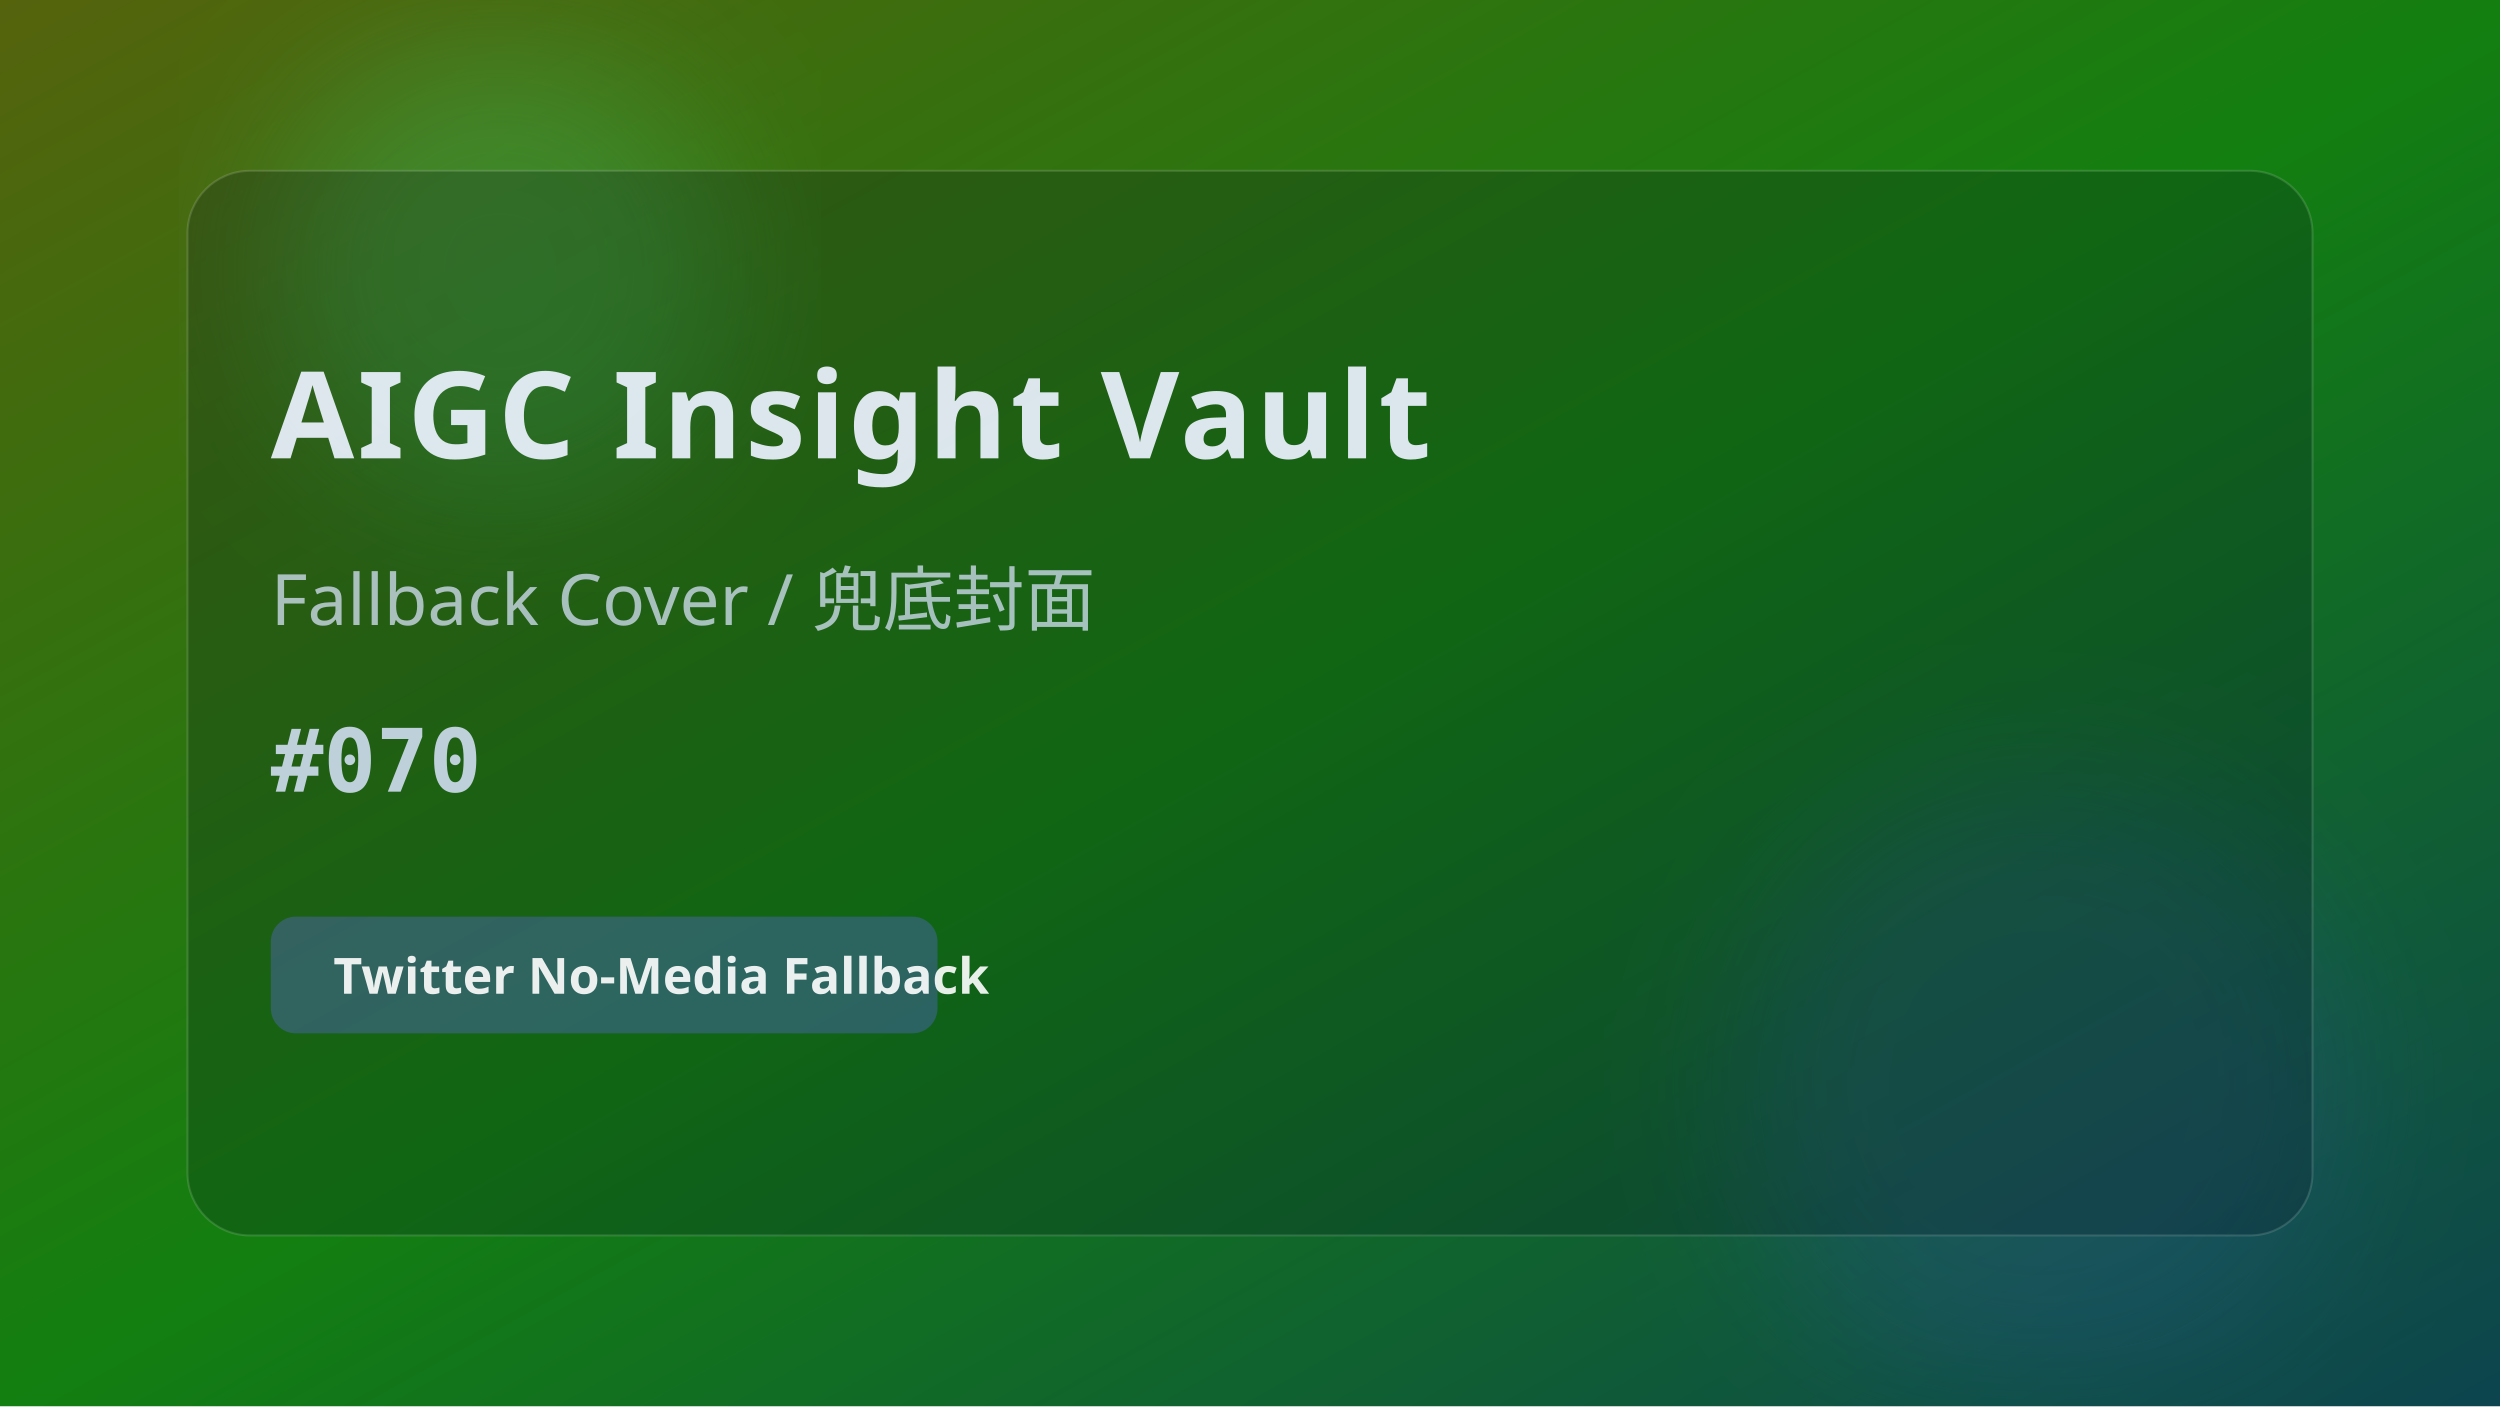
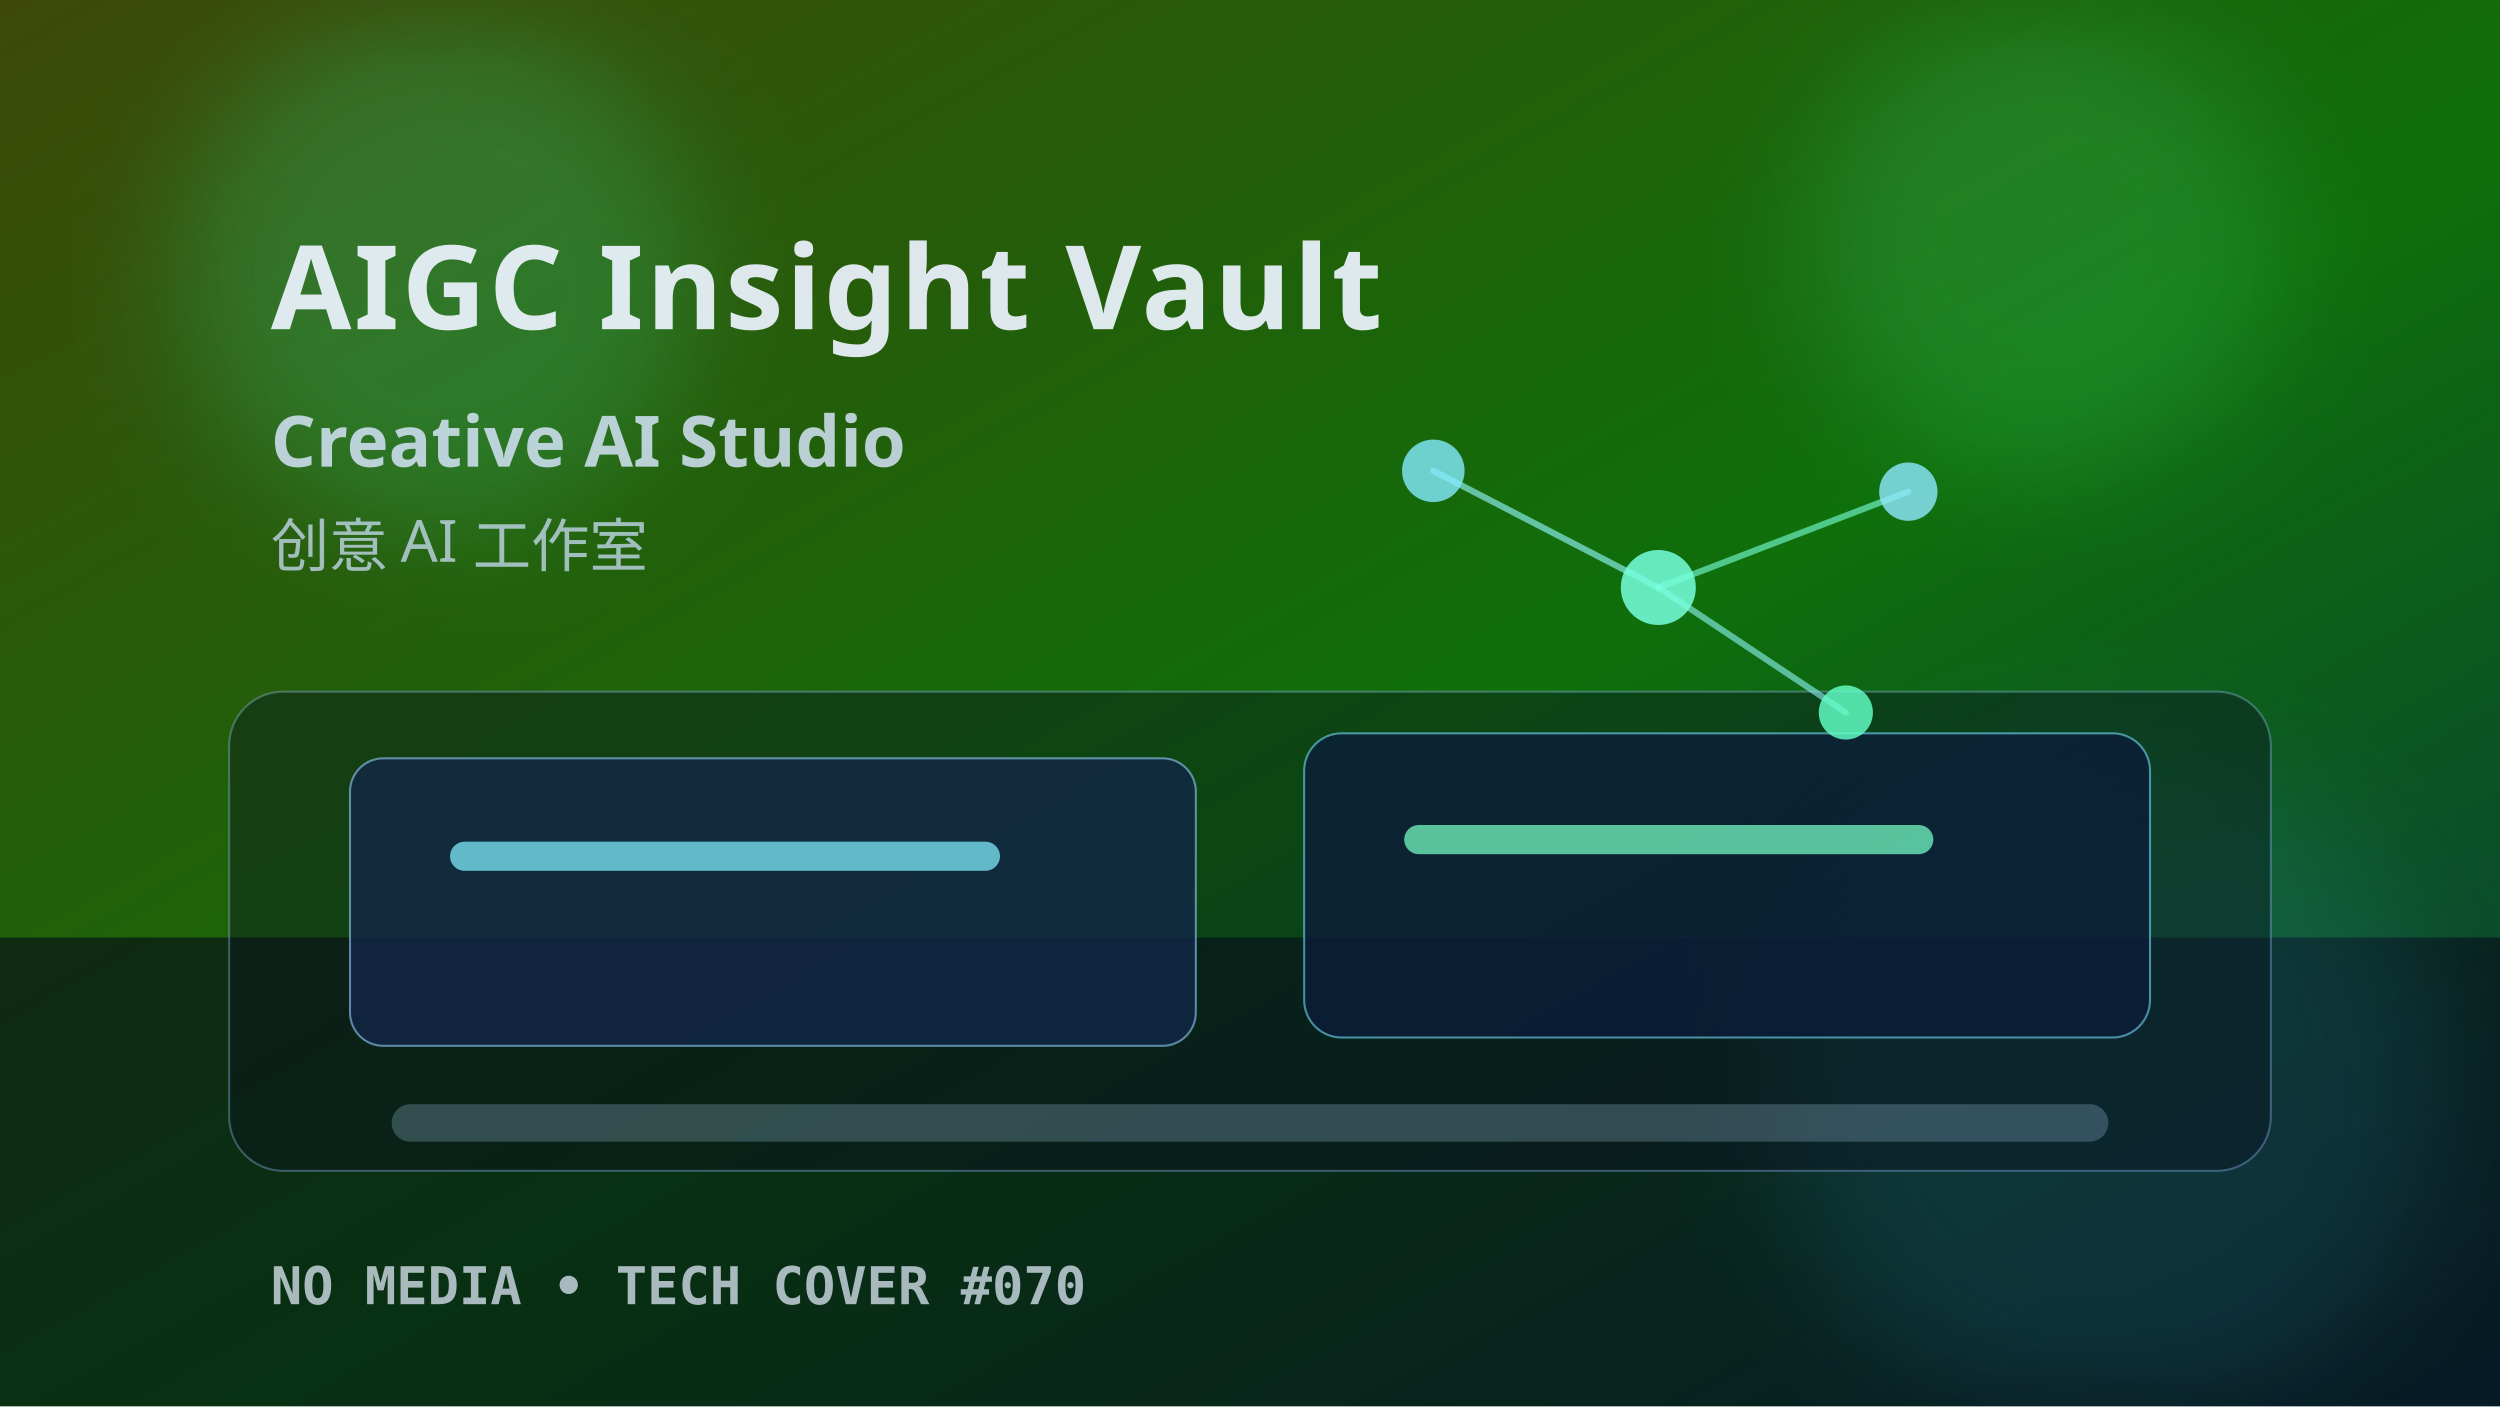
- <svg xmlns="http://www.w3.org/2000/svg" width="1200" height="675" viewBox="0 0 1200 675" role="img" aria-label="AIGC fallback cover 70">
+ <svg xmlns="http://www.w3.org/2000/svg" width="1200" height="675" viewBox="0 0 1200 675" role="img" aria-label="AIGC fallback cover 70" data-scene="creative-studio">
  <defs>
    <linearGradient id="g70" x1="0" y1="0" x2="1" y2="1">
-       <stop offset="0%" stop-color="hsl(70, 76%, 22%)" />
-       <stop offset="50%" stop-color="hsl(118, 78%, 28%)" />
-       <stop offset="100%" stop-color="hsl(190, 72%, 18%)" />
+       <stop offset="0%" stop-color="hsl(70, 78%, 16%)" />
+       <stop offset="55%" stop-color="hsl(118, 82%, 24%)" />
+       <stop offset="100%" stop-color="hsl(190, 74%, 14%)" />
    </linearGradient>
    <filter id="blur" x="-20%" y="-20%" width="140%" height="140%">
-       <feGaussianBlur stdDeviation="36" />
+       <feGaussianBlur stdDeviation="28" />
    </filter>
  </defs>
  <rect width="1200" height="675" fill="url(#g70)" />
-   <circle cx="240" cy="130" r="110" fill="hsl(150, 90%, 60%)" opacity="0.20" filter="url(#blur)" />
-   <circle cx="980" cy="520" r="150" fill="hsl(238, 90%, 62%)" opacity="0.16" filter="url(#blur)" />
-   <rect x="90" y="82" width="1020" height="511" rx="30" fill="rgba(8, 15, 32, 0.22)" stroke="rgba(255,255,255,0.14)" />
-   <text x="130" y="220" fill="rgba(236,242,255,0.92)" font-family="'Segoe UI', 'PingFang SC', 'Microsoft YaHei', sans-serif" font-size="58" font-weight="700" letter-spacing="1.5">AIGC Insight Vault</text>
-   <text x="130" y="300" fill="rgba(220,230,255,0.72)" font-family="'Segoe UI', 'PingFang SC', 'Microsoft YaHei', sans-serif" font-size="34" font-weight="500">Fallback Cover / 兜底封面</text>
-   <text x="130" y="380" fill="rgba(220,230,255,0.84)" font-family="'JetBrains Mono', 'Menlo', monospace" font-size="42" font-weight="700">#070</text>
-   <rect x="130" y="440" width="320" height="56" rx="12" fill="rgba(99, 102, 241, 0.34)" />
-   <text x="160" y="477" fill="rgba(255,255,255,0.9)" font-family="'Segoe UI', 'PingFang SC', 'Microsoft YaHei', sans-serif" font-size="24" font-weight="600">Twitter No-Media Fallback</text>
+   <rect y="450" width="1200" height="225" fill="rgba(5, 10, 24, 0.62)" />
+   <circle cx="210" cy="130" r="124" fill="hsl(154, 92%, 60%)" opacity="0.2" filter="url(#blur)" />
+   <circle cx="980" cy="115" r="112" fill="hsl(148, 94%, 66%)" opacity="0.16" filter="url(#blur)" />
+   <circle cx="1010" cy="520" r="160" fill="hsl(200, 90%, 62%)" opacity="0.12" filter="url(#blur)" />
+   <g id="workspace-desk">
+     <rect x="110" y="332" width="980" height="230" rx="26" fill="rgba(8, 16, 32, 0.42)" stroke="rgba(158,198,255,0.34)" />
+     <rect x="168" y="364" width="406" height="138" rx="16" fill="rgba(18, 38, 70, 0.82)" stroke="rgba(150,210,255,0.58)" />
+     <rect x="626" y="352" width="406" height="146" rx="18" fill="rgba(12, 28, 56, 0.82)" stroke="rgba(120,230,255,0.56)" />
+     <rect x="216" y="404" width="264" height="14" rx="7" fill="rgba(130, 240, 255, 0.72)" />
+     <rect x="674" y="396" width="254" height="14" rx="7" fill="rgba(120, 255, 198, 0.72)" />
+     <rect x="188" y="530" width="824" height="18" rx="9" fill="rgba(185, 220, 255, 0.24)" />
+   </g>
+   <g id="ai-network" stroke-linecap="round">
+     <line x1="688" y1="226" x2="796" y2="282" stroke="rgba(147, 250, 255, 0.62)" stroke-width="3" />
+     <line x1="796" y1="282" x2="916" y2="236" stroke="rgba(120, 255, 214, 0.62)" stroke-width="3" />
+     <line x1="796" y1="282" x2="886" y2="342" stroke="rgba(147, 250, 255, 0.58)" stroke-width="3" />
+     <circle cx="688" cy="226" r="15" fill="rgba(132, 235, 255, 0.8)" />
+     <circle cx="796" cy="282" r="18" fill="rgba(119, 255, 221, 0.85)" />
+     <circle cx="916" cy="236" r="14" fill="rgba(143, 232, 255, 0.8)" />
+     <circle cx="886" cy="342" r="13" fill="rgba(99, 255, 199, 0.82)" />
+   </g>
+   <text x="130" y="158" fill="rgba(238,244,255,0.92)" font-family="'Segoe UI', 'PingFang SC', 'Microsoft YaHei', sans-serif" font-size="56" font-weight="700" letter-spacing="1.2">AIGC Insight Vault</text>
+   <text x="130" y="224" fill="rgba(218,232,255,0.82)" font-family="'Segoe UI', 'PingFang SC', 'Microsoft YaHei', sans-serif" font-size="34" font-weight="600">Creative AI Studio</text>
+   <text x="130" y="272" fill="rgba(210,226,255,0.72)" font-family="'Segoe UI', 'PingFang SC', 'Microsoft YaHei', sans-serif" font-size="28" font-weight="500">创意 AI 工作室</text>
+   <text x="130" y="626" fill="rgba(230,240,255,0.72)" font-family="'JetBrains Mono', 'Menlo', monospace" font-size="25" font-weight="600">NO MEDIA • TECH COVER #070</text>
</svg>
